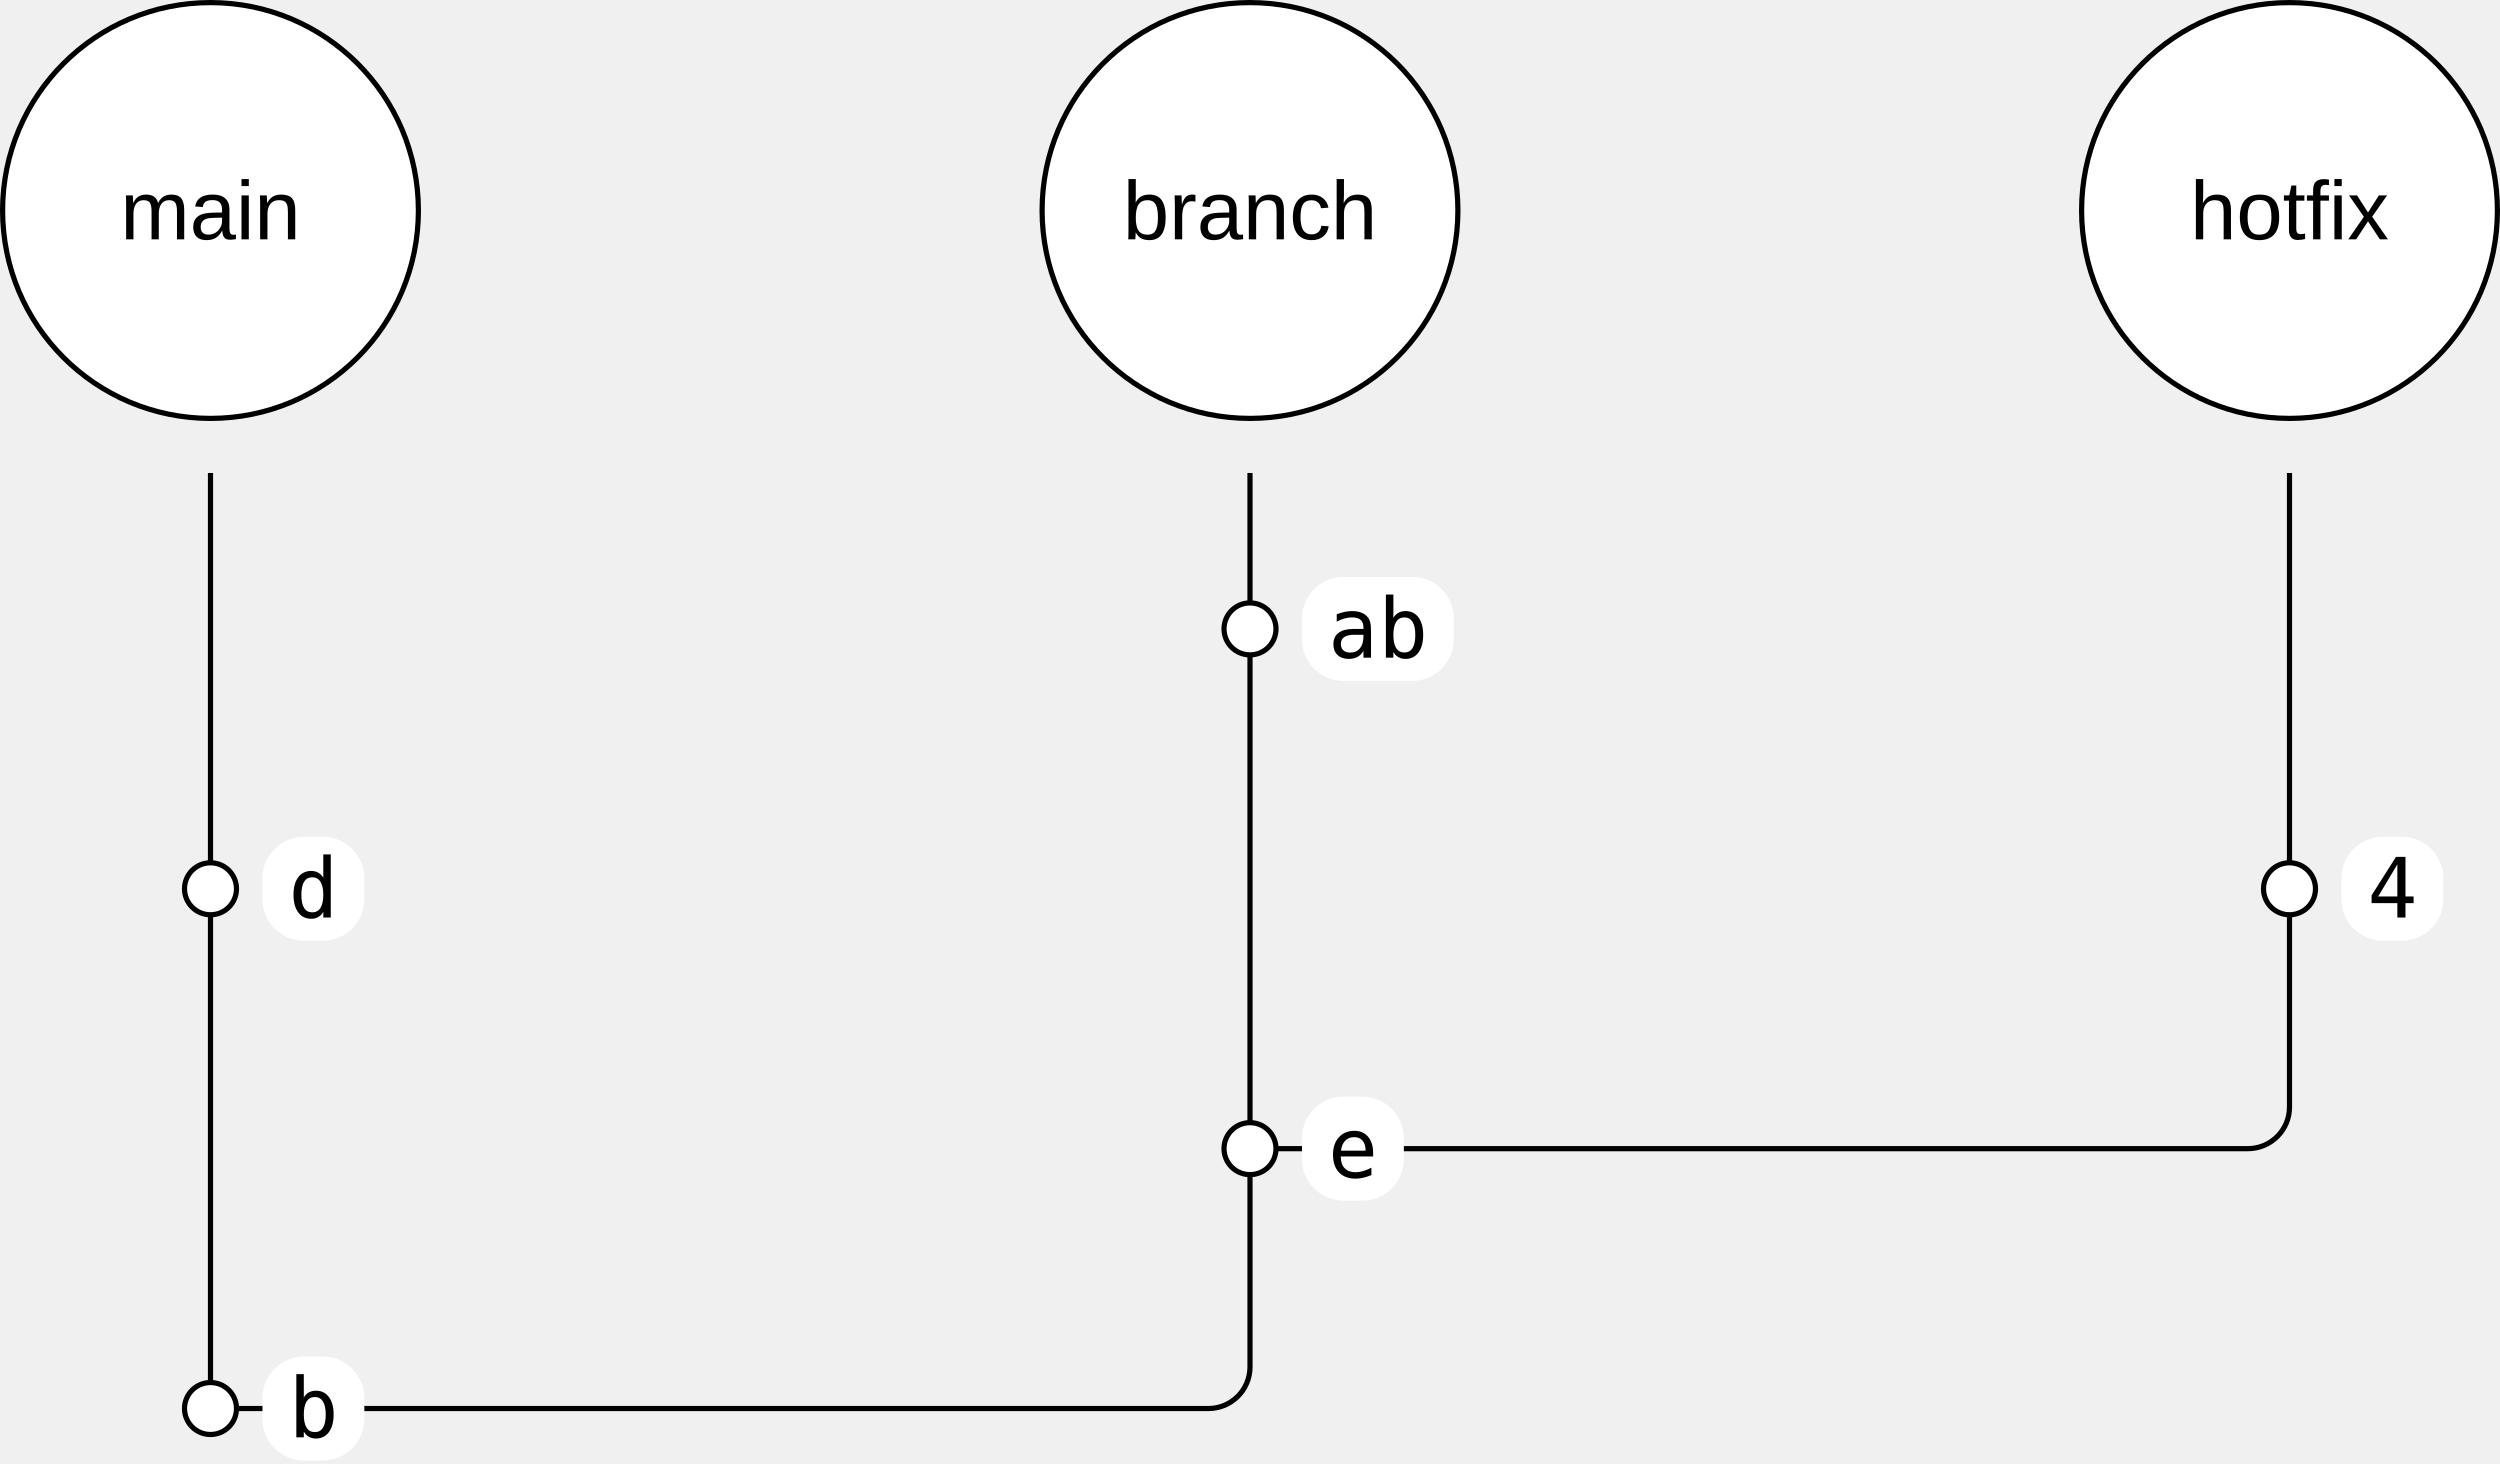
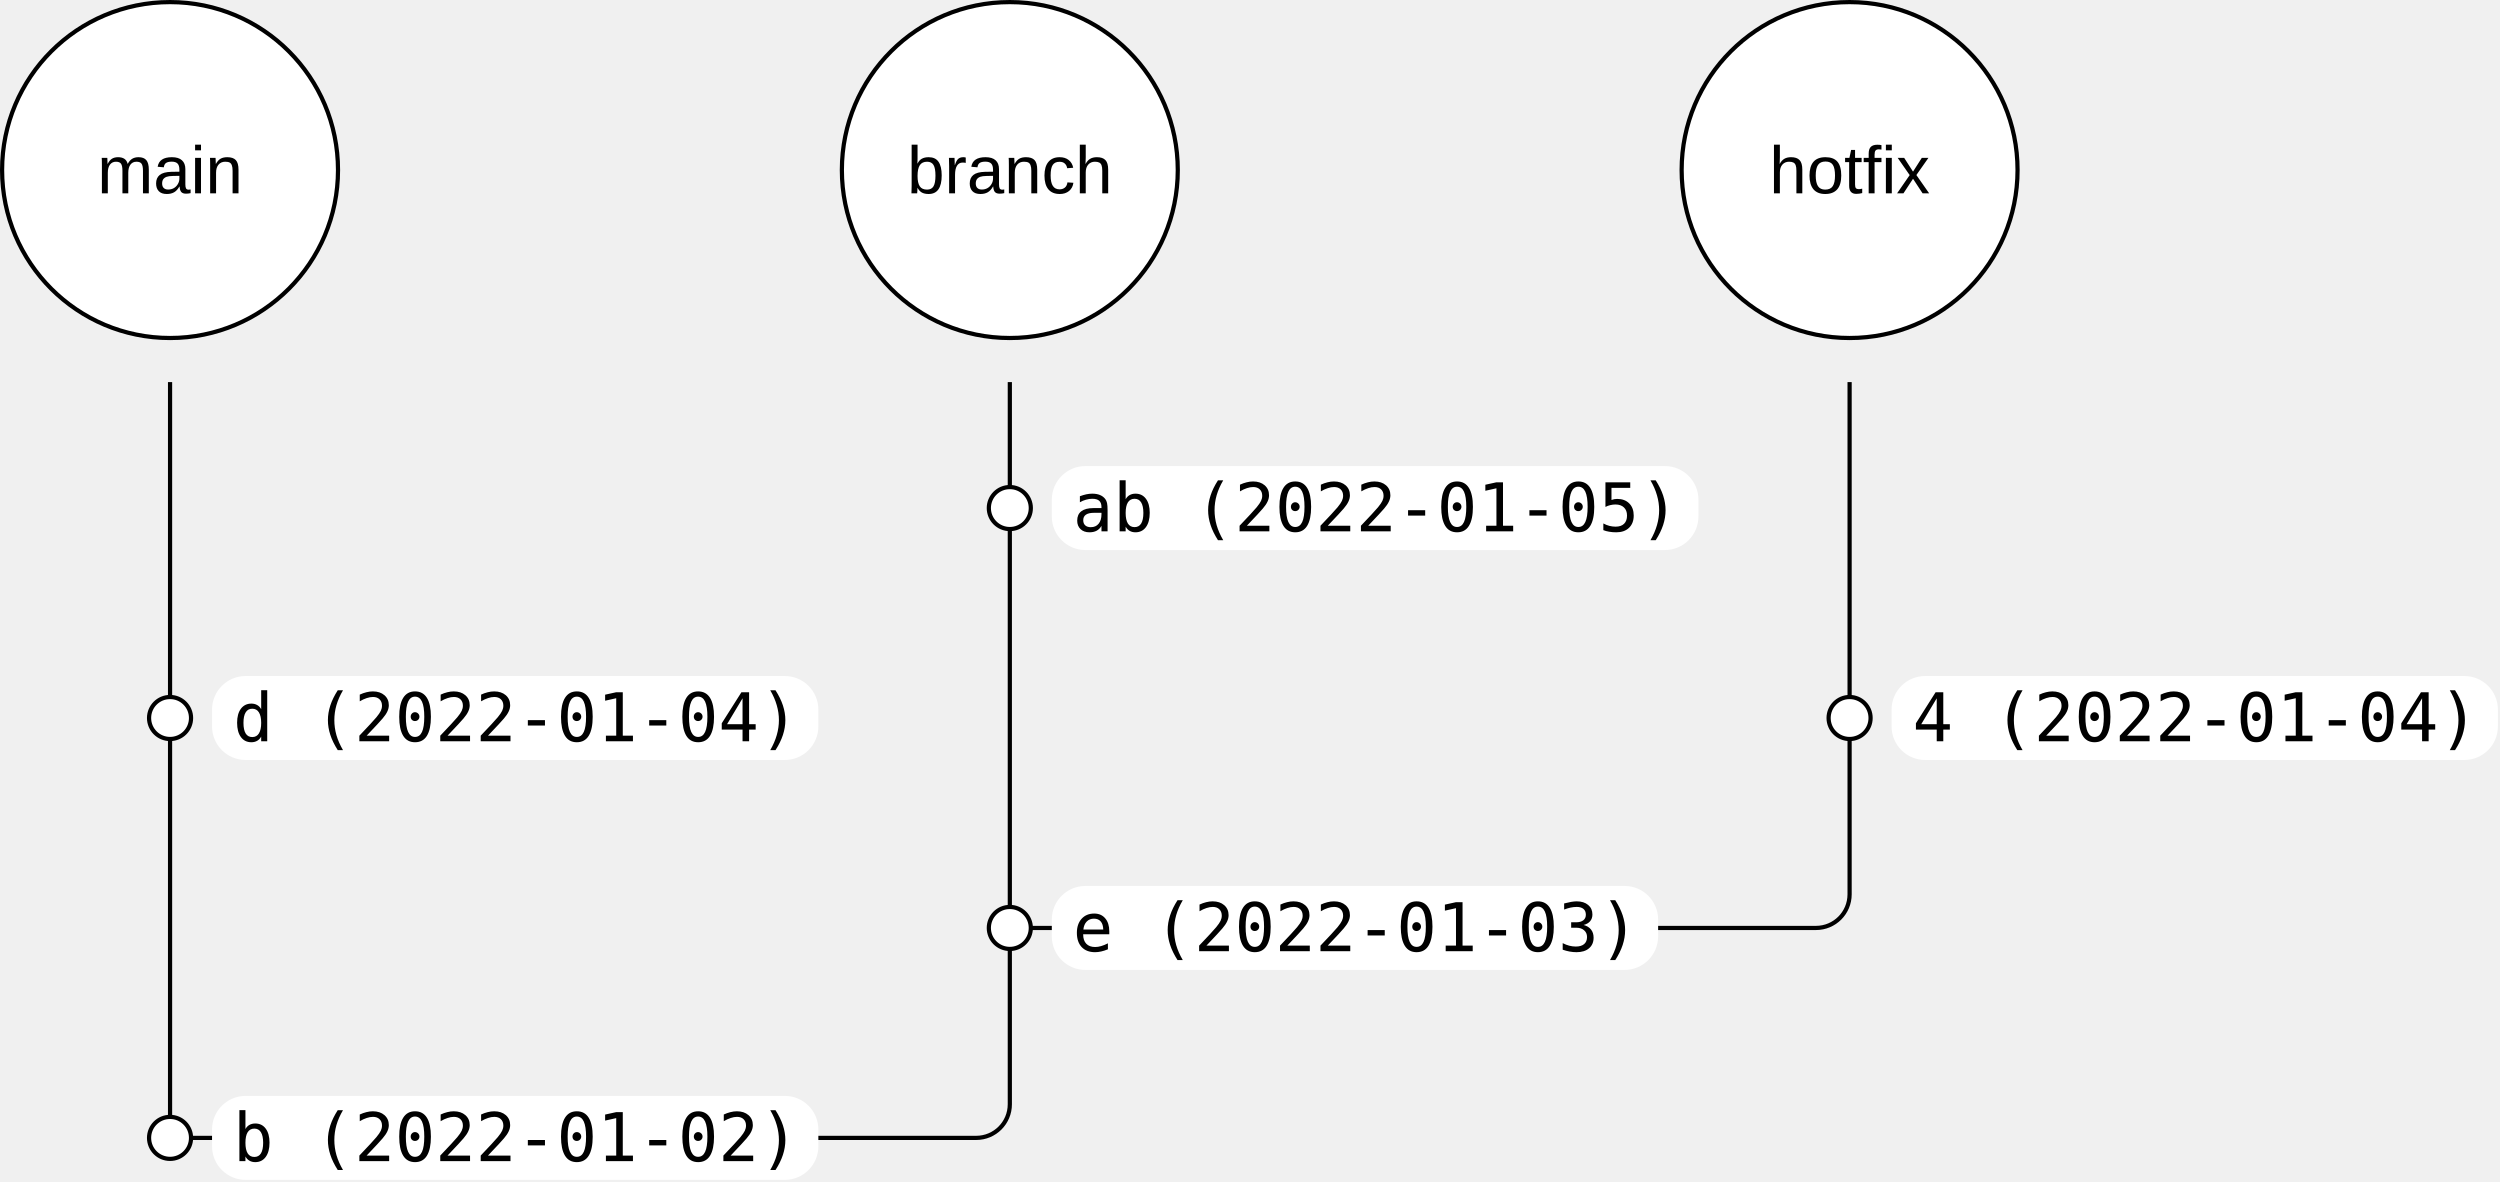
- <svg xmlns="http://www.w3.org/2000/svg" width="481.0" height="281.5" viewBox="-40.50 -91.00 481.00 281.50">
+ <svg xmlns="http://www.w3.org/2000/svg" width="595.4" height="281.5" viewBox="-40.50 -91.00 595.40 281.50">
  <g>
    <path d="M 200.00 0.00 L 200.00 30.00" stroke="black" stroke-width="1px" fill="transparent" />
    <path d="M 0.00 0.00 L 0.00 80.00" stroke="black" stroke-width="1px" fill="transparent" />
    <path d="M 400.00 0.00 L 400.00 80.00" stroke="black" stroke-width="1px" fill="transparent" />
    <path d="M 200.00 30.00 L 200.00 130.00" stroke="black" stroke-width="1px" fill="transparent" />
    <path d="M 0.00 80.00 L 0.00 180.00" stroke="black" stroke-width="1px" fill="transparent" />
    <path d="M 0.00 180.00 L 192.00 180.00 A 8.00 8.00 0 0 0 200.00 172.00 L 200.00 130.00" stroke="black" stroke-width="1px" fill="transparent" />
    <path d="M 200.00 130.00 L 392.00 130.00 A 8.00 8.00 0 0 0 400.00 122.00 L 400.00 80.00" stroke="black" stroke-width="1px" fill="transparent" />
  </g>
  <g transform="translate(0.0, -50.5)">
    <g>
      <circle cx="0" cy="0" r="40" stroke="black" stroke-width="1px" fill="white" />
      <text x="0" y="0" text-anchor="middle" dominant-baseline="central" font-family="arial" font-size="16.0" font-weight="normal">main</text>
    </g>
  </g>
  <g transform="translate(200.0, -50.5)">
    <g>
      <circle cx="0" cy="0" r="40" stroke="black" stroke-width="1px" fill="white" />
      <text x="0" y="0" text-anchor="middle" dominant-baseline="central" font-family="arial" font-size="16.0" font-weight="normal">branch</text>
    </g>
  </g>
  <g transform="translate(400.0, -50.5)">
    <g>
      <circle cx="0" cy="0" r="40" stroke="black" stroke-width="1px" fill="white" />
      <text x="0" y="0" text-anchor="middle" dominant-baseline="central" font-family="arial" font-size="16.0" font-weight="normal">hotfix</text>
    </g>
  </g>
  <circle cx="200.0" cy="30.0" r="5" stroke="black" stroke-width="1px" fill="white" />
-   <rect x="210.0" y="20.0" width="29.2" height="20.0" stroke="transparent" stroke-width="1px" fill="white" rx="8" ry="8" />
-   <text x="215.0" y="30.0" text-anchor="start" dominant-baseline="central" font-family="monospace" font-size="16.0" font-weight="normal">ab</text>
+   <rect x="210.0" y="20.0" width="154.0" height="20.0" stroke="transparent" stroke-width="1px" fill="white" rx="8" ry="8" />
+   <text x="215.0" y="30.0" text-anchor="start" dominant-baseline="central" font-family="monospace" font-size="16.0" font-weight="normal">ab (2022-01-05)</text>
  <circle cx="0.0" cy="80.0" r="5" stroke="black" stroke-width="1px" fill="white" />
-   <rect x="10.0" y="70.0" width="19.6" height="20.0" stroke="transparent" stroke-width="1px" fill="white" rx="8" ry="8" />
-   <text x="15.0" y="80.0" text-anchor="start" dominant-baseline="central" font-family="monospace" font-size="16.0" font-weight="normal">d</text>
+   <rect x="10.0" y="70.0" width="144.4" height="20.0" stroke="transparent" stroke-width="1px" fill="white" rx="8" ry="8" />
+   <text x="15.0" y="80.0" text-anchor="start" dominant-baseline="central" font-family="monospace" font-size="16.0" font-weight="normal">d (2022-01-04)</text>
  <circle cx="400.0" cy="80.0" r="5" stroke="black" stroke-width="1px" fill="white" />
-   <rect x="410.0" y="70.0" width="19.6" height="20.0" stroke="transparent" stroke-width="1px" fill="white" rx="8" ry="8" />
-   <text x="415.0" y="80.0" text-anchor="start" dominant-baseline="central" font-family="monospace" font-size="16.0" font-weight="normal">4</text>
+   <rect x="410.0" y="70.0" width="144.4" height="20.0" stroke="transparent" stroke-width="1px" fill="white" rx="8" ry="8" />
+   <text x="415.0" y="80.0" text-anchor="start" dominant-baseline="central" font-family="monospace" font-size="16.0" font-weight="normal">4 (2022-01-04)</text>
  <circle cx="200.0" cy="130.0" r="5" stroke="black" stroke-width="1px" fill="white" />
-   <rect x="210.0" y="120.0" width="19.6" height="20.0" stroke="transparent" stroke-width="1px" fill="white" rx="8" ry="8" />
-   <text x="215.0" y="130.0" text-anchor="start" dominant-baseline="central" font-family="monospace" font-size="16.0" font-weight="normal">e</text>
+   <rect x="210.0" y="120.0" width="144.4" height="20.0" stroke="transparent" stroke-width="1px" fill="white" rx="8" ry="8" />
+   <text x="215.0" y="130.0" text-anchor="start" dominant-baseline="central" font-family="monospace" font-size="16.0" font-weight="normal">e (2022-01-03)</text>
  <circle cx="0.0" cy="180.0" r="5" stroke="black" stroke-width="1px" fill="white" />
-   <rect x="10.0" y="170.0" width="19.6" height="20.0" stroke="transparent" stroke-width="1px" fill="white" rx="8" ry="8" />
-   <text x="15.0" y="180.0" text-anchor="start" dominant-baseline="central" font-family="monospace" font-size="16.0" font-weight="normal">b</text>
+   <rect x="10.0" y="170.0" width="144.4" height="20.0" stroke="transparent" stroke-width="1px" fill="white" rx="8" ry="8" />
+   <text x="15.0" y="180.0" text-anchor="start" dominant-baseline="central" font-family="monospace" font-size="16.0" font-weight="normal">b (2022-01-02)</text>
</svg>
